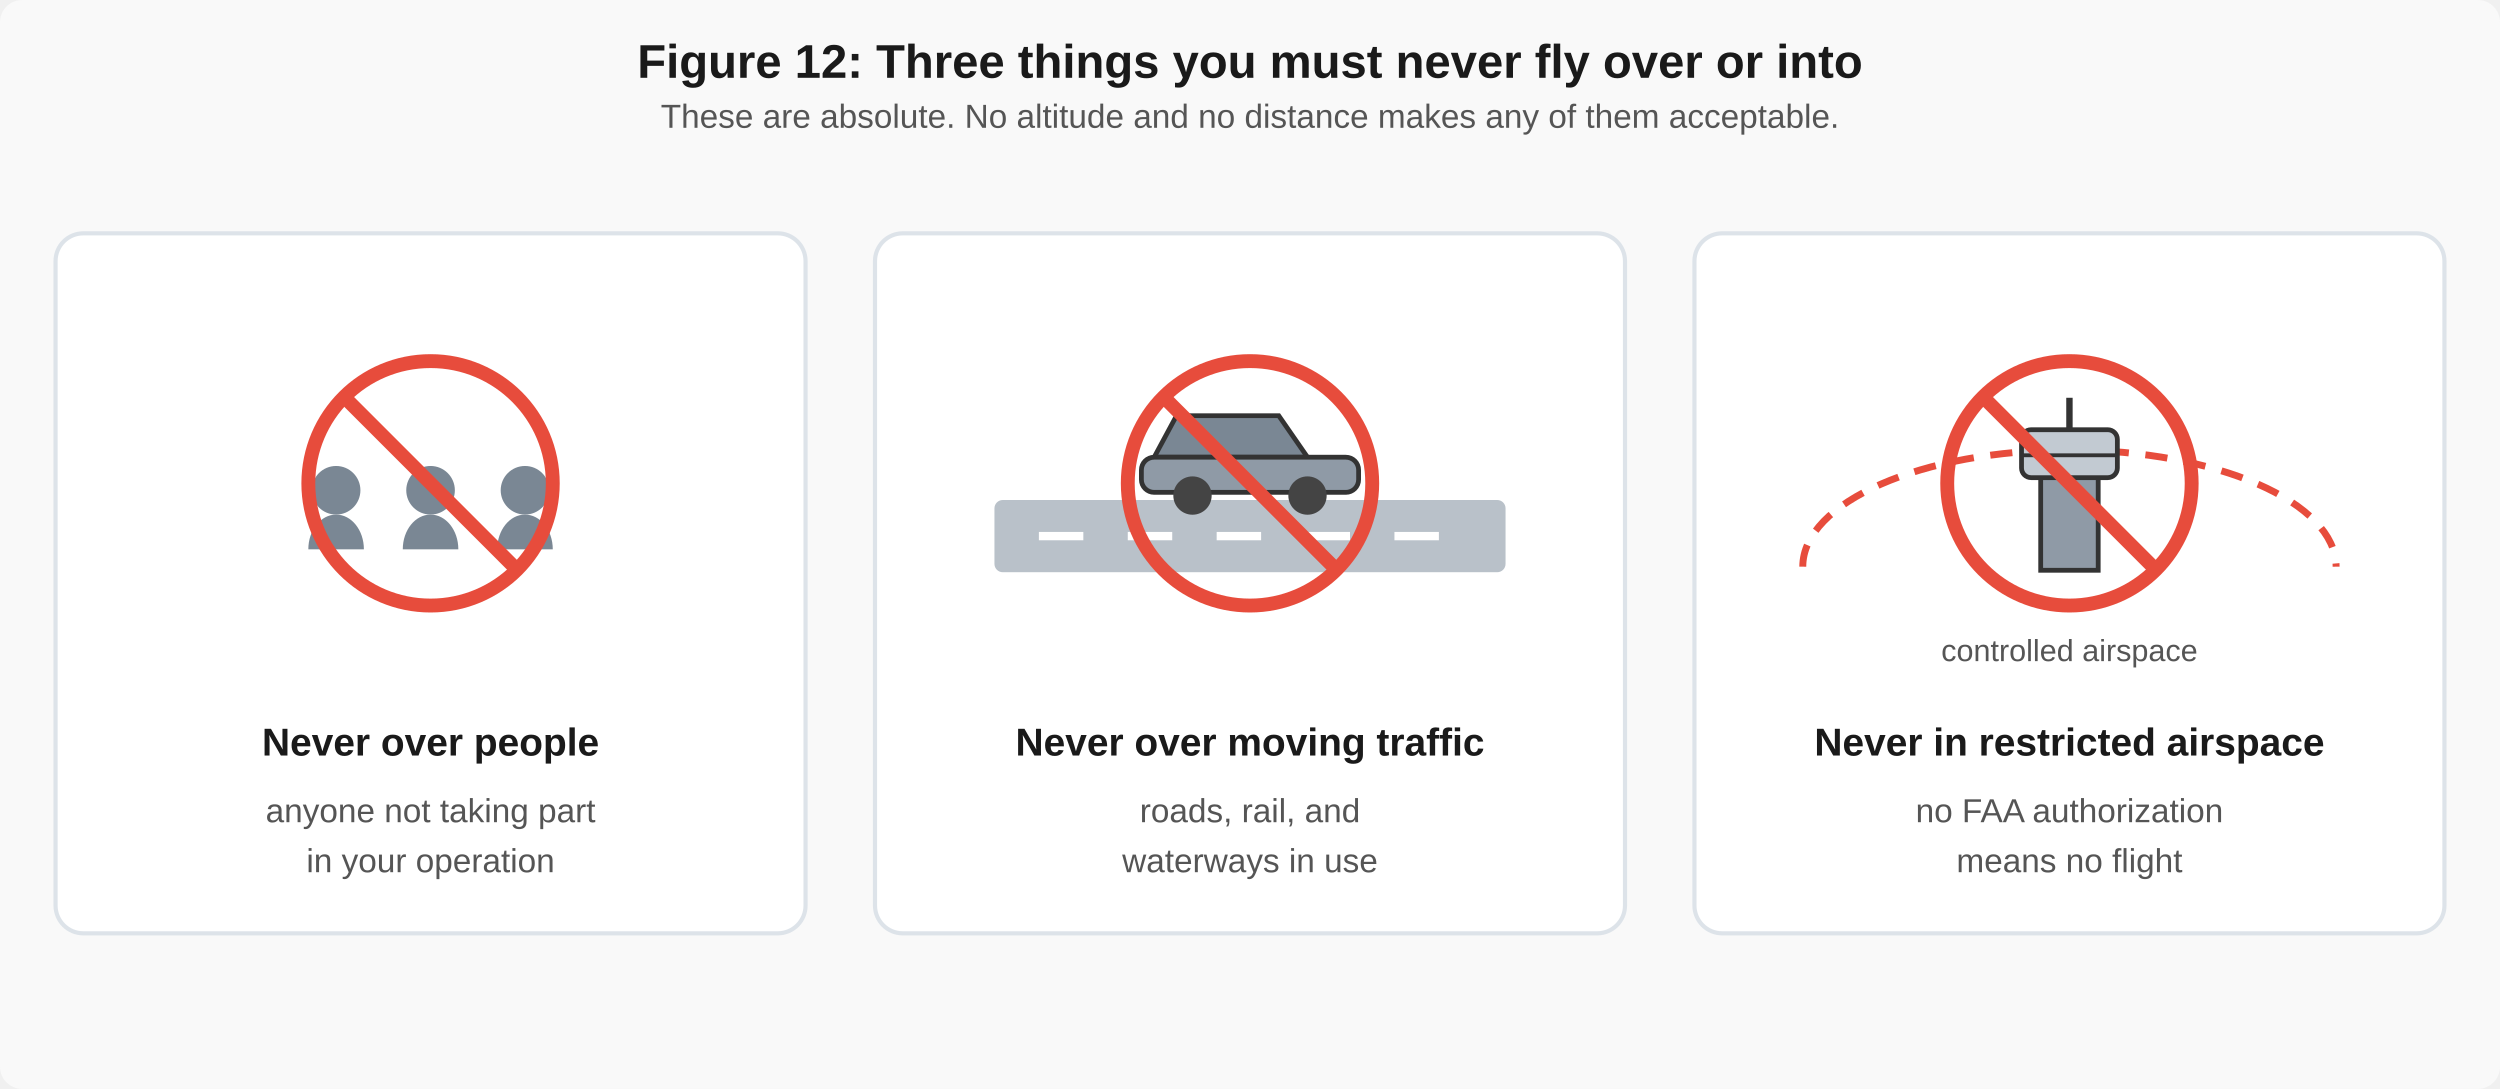
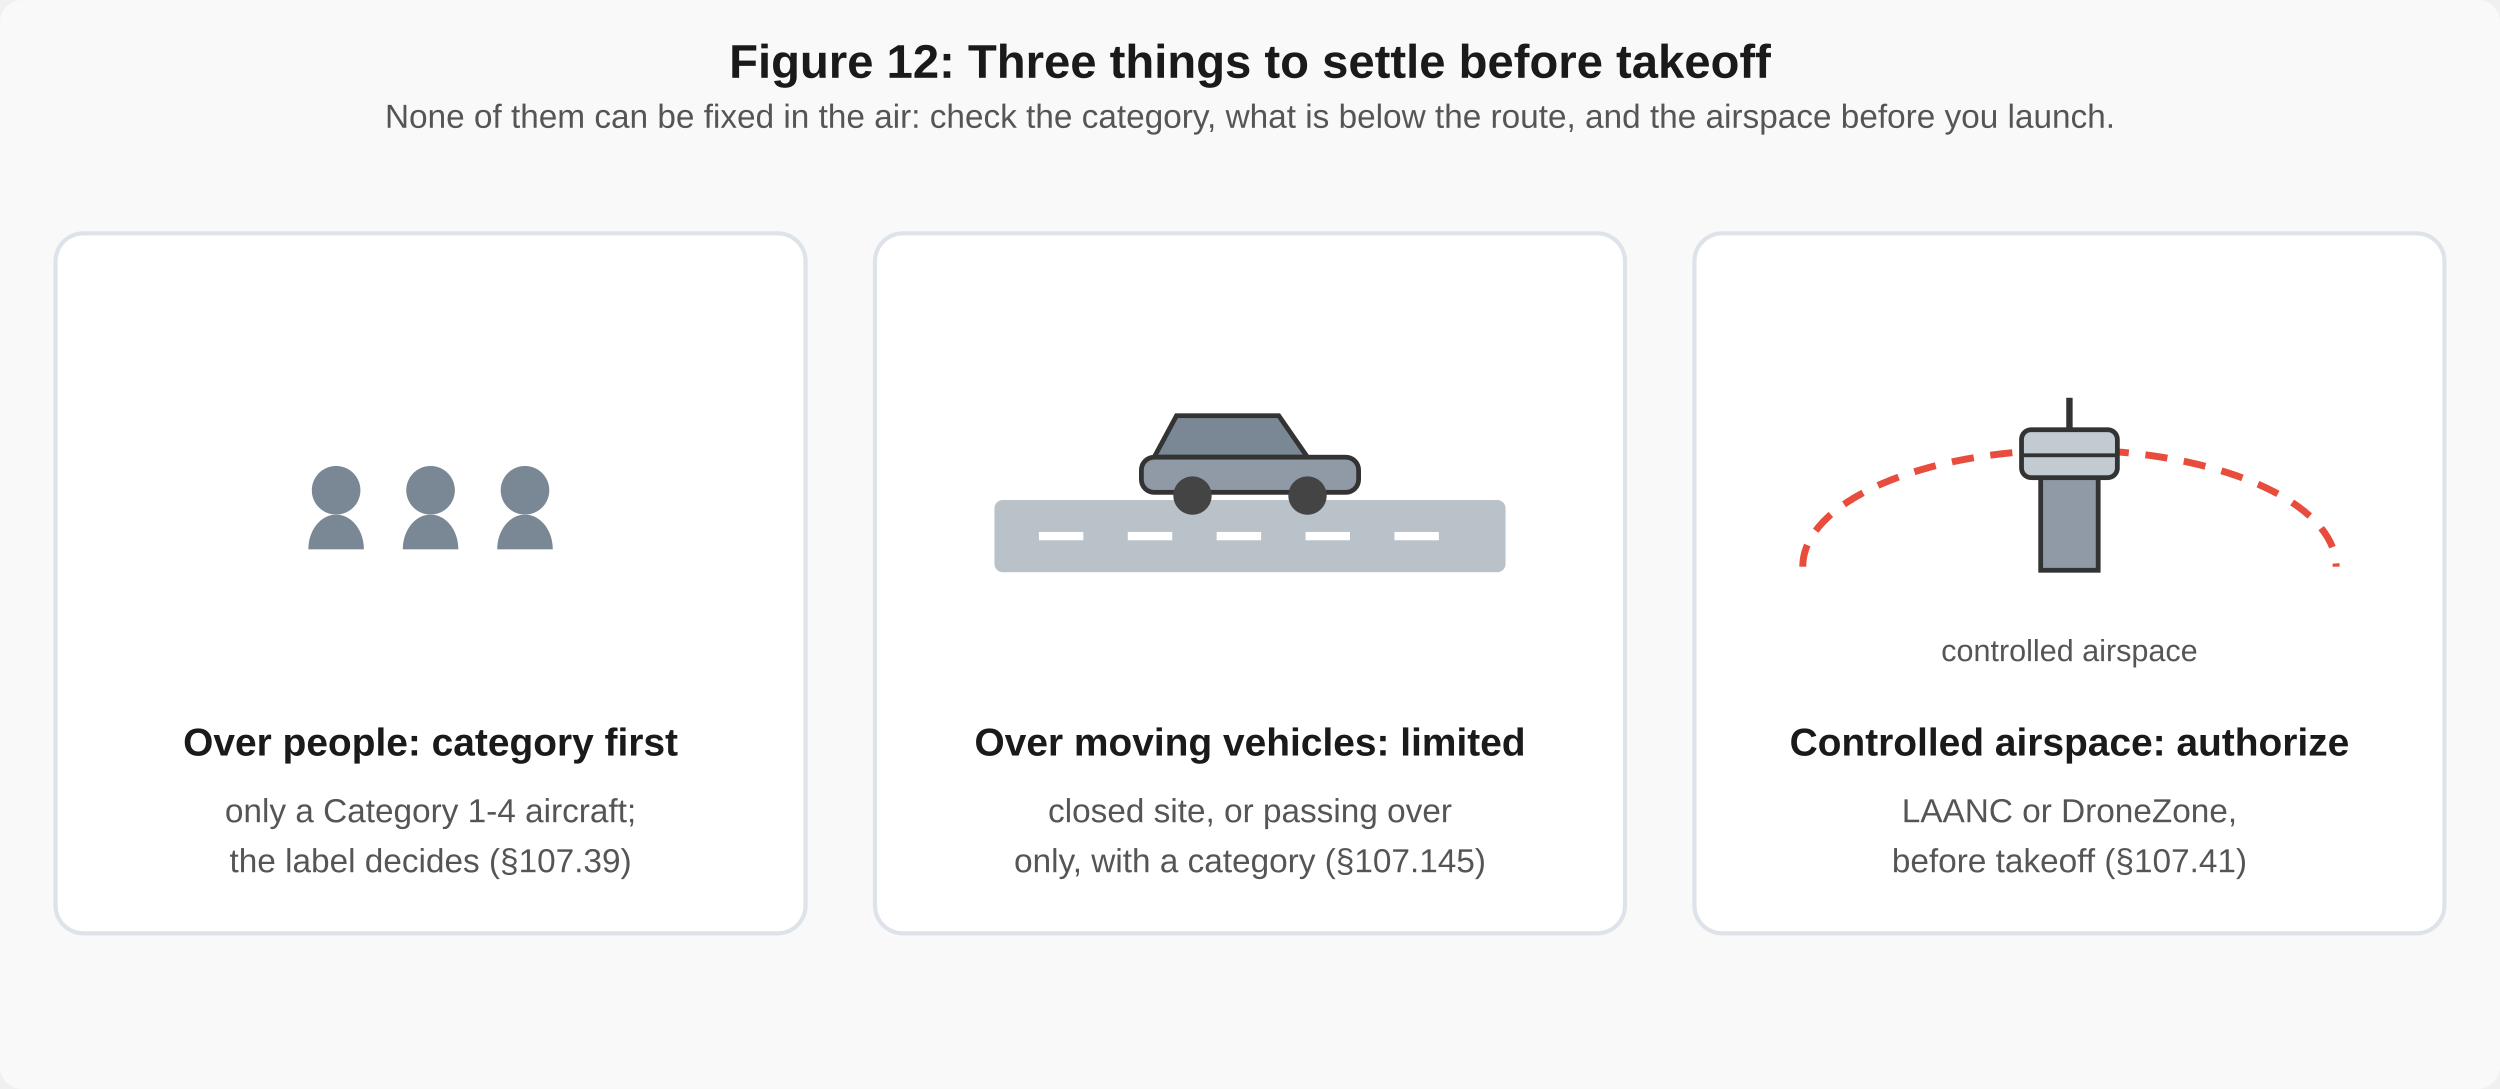
<svg xmlns="http://www.w3.org/2000/svg" viewBox="0 0 900 392" font-family="Arial, Helvetica, sans-serif" font-size="14">
  <rect x="0" y="0" width="900" height="392" fill="#f9f9f9" rx="8" />
-   <text x="450.0" y="28" text-anchor="middle" font-size="17" font-weight="bold" fill="#1a1a1a">Figure 12: Three things you must never fly over or into</text>
-   <text x="450.0" y="46" text-anchor="middle" font-size="12" fill="#555555">These are absolute. No altitude and no distance makes any of them acceptable.</text>
+   <text x="450.0" y="28" text-anchor="middle" font-size="17" font-weight="bold" fill="#1a1a1a">Figure 12: Three things to settle before takeoff</text>
+   <text x="450.0" y="46" text-anchor="middle" font-size="12" fill="#555555">None of them can be fixed in the air: check the category, what is below the route, and the airspace before you launch.</text>
  <rect x="20.0" y="84" width="270" height="252" rx="10" fill="#ffffff" stroke="#dde3e9" stroke-width="1.5" />
  <g transform="translate(121,194)">
    <g transform="scale(1.25)">
      <circle cx="0" cy="-14" r="7" fill="#7a8794" />
      <path d="M-8,3 a8,10 0 0,1 16,0 z" fill="#7a8794" />
    </g>
  </g>
  <g transform="translate(155,194)">
    <g transform="scale(1.25)">
      <circle cx="0" cy="-14" r="7" fill="#7a8794" />
      <path d="M-8,3 a8,10 0 0,1 16,0 z" fill="#7a8794" />
    </g>
  </g>
  <g transform="translate(189,194)">
    <g transform="scale(1.25)">
      <circle cx="0" cy="-14" r="7" fill="#7a8794" />
      <path d="M-8,3 a8,10 0 0,1 16,0 z" fill="#7a8794" />
    </g>
  </g>
-   <g>
-     <circle cx="155" cy="174" r="44" fill="none" stroke="#e74c3c" stroke-width="5" />
-     <line x1="125.08" y1="144.08" x2="184.92" y2="203.92" stroke="#e74c3c" stroke-width="5" stroke-linecap="round" />
-   </g>
-   <text x="155" y="272" text-anchor="middle" font-size="14" font-weight="bold" fill="#1a1a1a">Never over people</text>
-   <text x="155" y="296" text-anchor="middle" font-size="12" fill="#555555">anyone not taking part</text>
-   <text x="155" y="314" text-anchor="middle" font-size="12" fill="#555555">in your operation</text>
+   <text x="155" y="272" text-anchor="middle" font-size="14" font-weight="bold" fill="#1a1a1a">Over people: category first</text>
+   <text x="155" y="296" text-anchor="middle" font-size="12" fill="#555555">only a Category 1-4 aircraft;</text>
+   <text x="155" y="314" text-anchor="middle" font-size="12" fill="#555555">the label decides (§107.39)</text>
  <rect x="315.0" y="84" width="270" height="252" rx="10" fill="#ffffff" stroke="#dde3e9" stroke-width="1.5" />
  <rect x="358" y="180" width="184" height="26" rx="3" fill="#b9c1c9" />
  <g stroke="#ffffff" stroke-width="3">
    <line x1="374" y1="193" x2="390" y2="193" />
    <line x1="406" y1="193" x2="422" y2="193" />
    <line x1="438" y1="193" x2="454" y2="193" />
    <line x1="470" y1="193" x2="486" y2="193" />
    <line x1="502" y1="193" x2="518" y2="193" />
  </g>
  <g transform="translate(450,160)">
    <g transform="scale(1.15)">
      <path d="M-30,4 l7,-13 h32 l9,13 z" fill="#7a8794" stroke="#333333" stroke-width="1.5" />
      <rect x="-34" y="4" width="68" height="11" rx="4" fill="#8f9aa6" stroke="#333333" stroke-width="1.5" />
      <circle cx="-18" cy="16" r="6" fill="#444444" />
      <circle cx="18" cy="16" r="6" fill="#444444" />
    </g>
  </g>
-   <g>
-     <circle cx="450" cy="174" r="44" fill="none" stroke="#e74c3c" stroke-width="5" />
-     <line x1="420.08" y1="144.08" x2="479.92" y2="203.92" stroke="#e74c3c" stroke-width="5" stroke-linecap="round" />
-   </g>
-   <text x="450" y="272" text-anchor="middle" font-size="14" font-weight="bold" fill="#1a1a1a">Never over moving traffic</text>
-   <text x="450" y="296" text-anchor="middle" font-size="12" fill="#555555">roads, rail, and</text>
-   <text x="450" y="314" text-anchor="middle" font-size="12" fill="#555555">waterways in use</text>
+   <text x="450" y="272" text-anchor="middle" font-size="14" font-weight="bold" fill="#1a1a1a">Over moving vehicles: limited</text>
+   <text x="450" y="296" text-anchor="middle" font-size="12" fill="#555555">closed site, or passing over</text>
+   <text x="450" y="314" text-anchor="middle" font-size="12" fill="#555555">only, with a category (§107.145)</text>
  <rect x="610.0" y="84" width="270" height="252" rx="10" fill="#ffffff" stroke="#dde3e9" stroke-width="1.5" />
  <path d="M649,204 a96,42 0 0,1 192,0" fill="none" stroke="#e74c3c" stroke-width="2.5" stroke-dasharray="8 6" />
  <g transform="translate(745,180)">
    <g transform="scale(1.15)">
      <rect x="-9" y="-8" width="18" height="30" fill="#8f9aa6" stroke="#333333" stroke-width="1.5" />
      <rect x="-15" y="-22" width="30" height="15" rx="3" fill="#c2cad2" stroke="#333333" stroke-width="1.5" />
      <line x1="-15" y1="-14" x2="15" y2="-14" stroke="#333333" stroke-width="1.2" />
      <line x1="0" y1="-22" x2="0" y2="-32" stroke="#333333" stroke-width="2" />
    </g>
  </g>
  <text x="745" y="238" text-anchor="middle" font-size="11" fill="#555555">controlled airspace</text>
-   <g>
-     <circle cx="745" cy="174" r="44" fill="none" stroke="#e74c3c" stroke-width="5" />
-     <line x1="715.08" y1="144.08" x2="774.92" y2="203.92" stroke="#e74c3c" stroke-width="5" stroke-linecap="round" />
-   </g>
-   <text x="745" y="272" text-anchor="middle" font-size="14" font-weight="bold" fill="#1a1a1a">Never in restricted airspace</text>
-   <text x="745" y="296" text-anchor="middle" font-size="12" fill="#555555">no FAA authorization</text>
-   <text x="745" y="314" text-anchor="middle" font-size="12" fill="#555555">means no flight</text>
+   <text x="745" y="272" text-anchor="middle" font-size="14" font-weight="bold" fill="#1a1a1a">Controlled airspace: authorize</text>
+   <text x="745" y="296" text-anchor="middle" font-size="12" fill="#555555">LAANC or DroneZone,</text>
+   <text x="745" y="314" text-anchor="middle" font-size="12" fill="#555555">before takeoff (§107.41)</text>
</svg>
